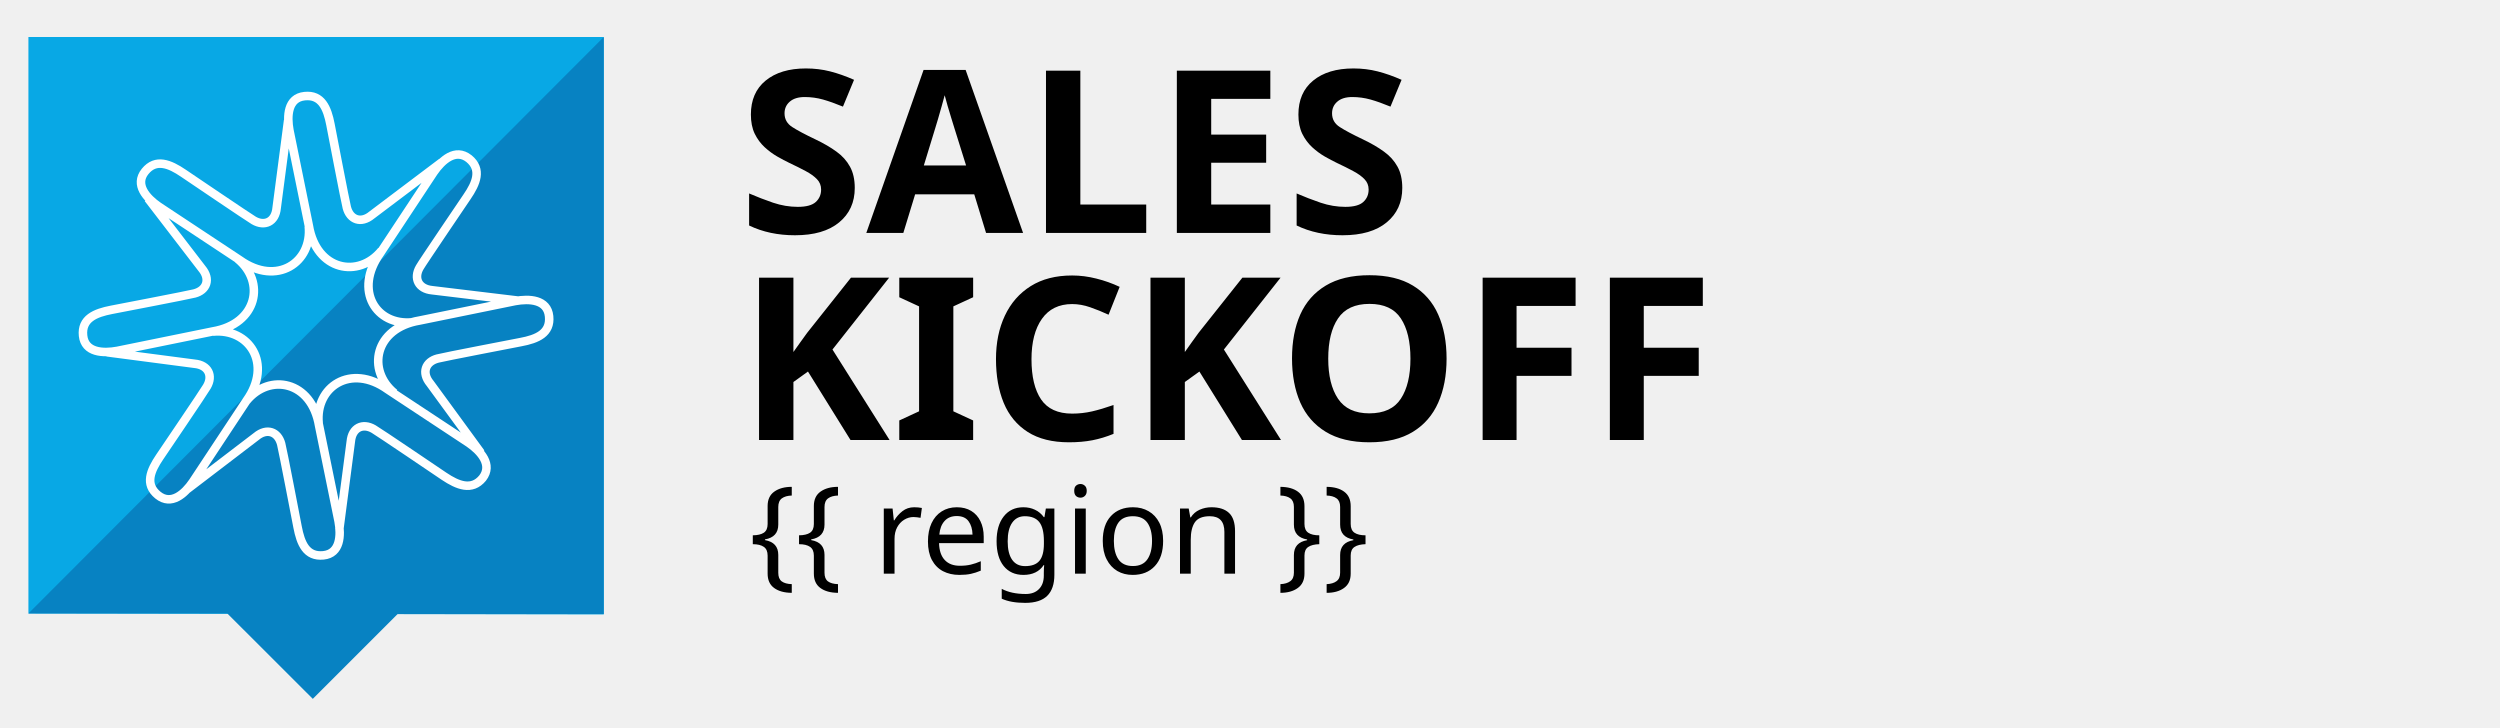
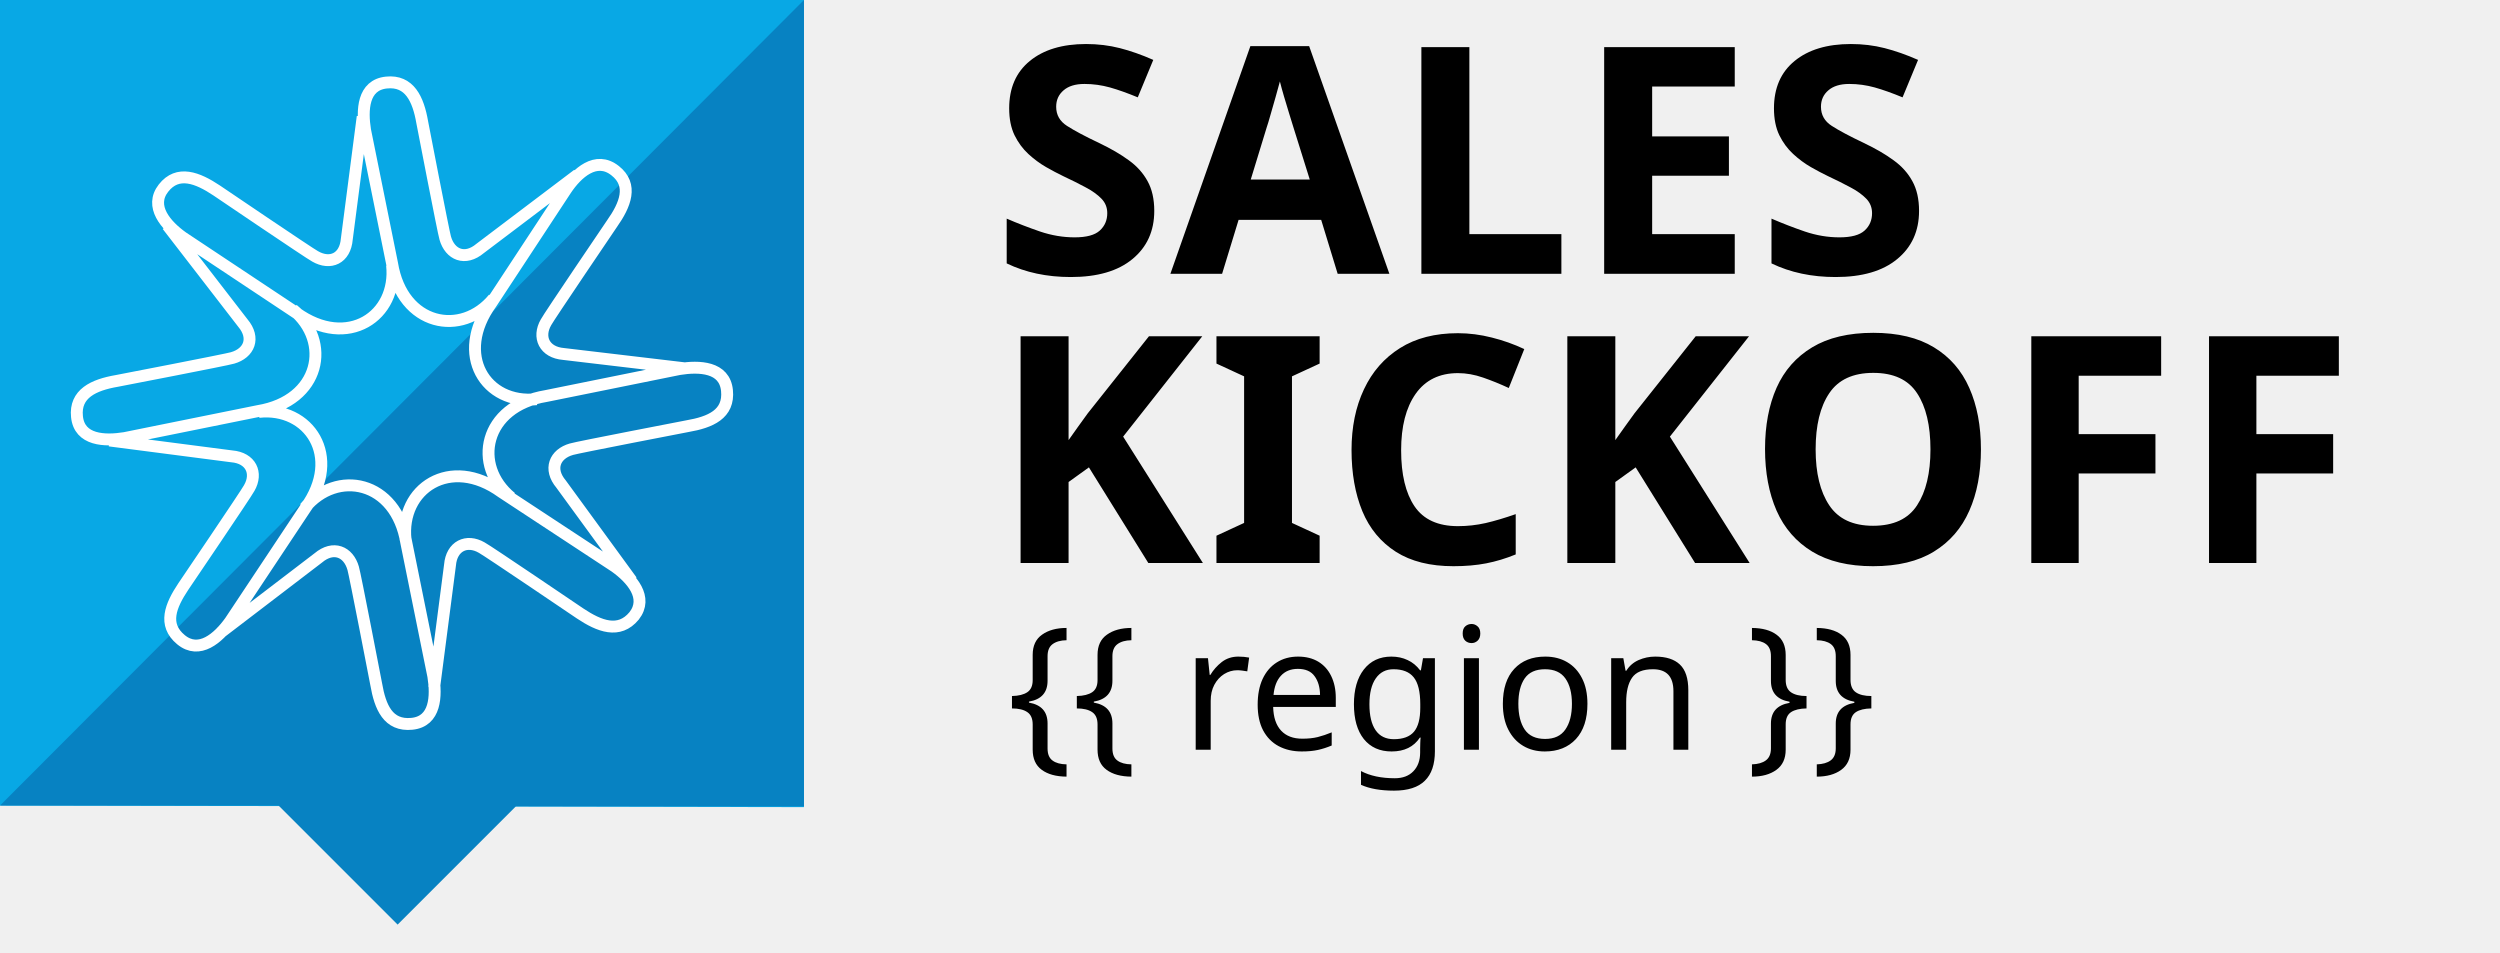
- <svg class="sko-logo logo complex-logo line-icon" width="440" viewBox="0 0 440 128" height="128">
+ <svg xmlns="http://www.w3.org/2000/svg" class="sko-logo logo line-icon complex-logo" version="1.1" x="0px" y="0px" viewBox="5 6.5 315 120">
  <g class="logomark">
-     <path style="fill:#08a8e5; " d="m 106.259,6.517 -101.259,0 0,101.457 101.259,0.165 z" />
-     <path style="fill:#0782c2;" d="m 106.259,6.517 0,101.556 -36.279,0 -14.927,14.927 -15.042,-15.026 -35.011,0 L 106.259,6.517 Z" />
+     <path style="fill:#08A8E5" d="M106.3,6.5H5V108l101.3,0.2V6.5z" />
+     <path style="fill:#0782C2" d="M106.3,6.5v101.6H70L55.1,123l-15-15H5L106.3,6.5z" />
  </g>
-   <g class="event-name">
-     <text y="41" x="130" style=" font-weight:bold; font-size:40px; line-height:0.96em; font-family:Overpass; letter-spacing:0.431px;" class="logotype logotext">
-       <tspan y="41" x="130">
-         <tspan>SALES</tspan>
-       </tspan>
-       <tspan y="80" x="130" dy="-2.564">KICKOFF</tspan>
-     </text>
+   <g style=" font-weight:bold; font-size: 40px; line-height: 0.96em; font-family: Overpass; letter-spacing: 0.431px;" class="logotype logotext event-name">
+     <text transform="matrix(1 0 0 1 130 41)">SALES</text>
+     <text transform="matrix(1 0 0 1 130 77.4355)">KICKOFF</text>
  </g>
-   <g class="location">
-     <text y="100.966" x="131.899" style="font-weight:normal; font-size:21.409px; line-height:96%; font-family:Overpass;" class="logotype logotext">
-       <tspan y="100.966" x="131.899" class="logotype logotext">{{ region }}</tspan>
-     </text>
+   <g class="location" style=" font-weight: normal; font-size: 21.5px; line-height: 0.96em; font-family: Overpass;">
+     <text transform="matrix(1 0 0 1 131.8992 100.9655)">{{ region }}</text>
  </g>
-   <path class="line-icon" style="fill:none;stroke:#ffffff;stroke-width:1.5;" d="m 50.71,21.2 -2.02,15.4 c -0.22,2.45 -2.11,3.32 -4.04,2.19 -0.56,-0.3 -12.37,-8.3 -12.37,-8.3 -2.41,-1.64 -4.85,-2.65 -6.74,-0.32 -1.89,2.33 0.26,4.71 2.37,6.16 l 14.29,9.45 c 6.54,4.66 12.78,0.39 12.14,-5.95 m -28.27,-4.89 9.46,12.31 c 1.58,1.89 0.85,3.84 -1.31,4.4 -0.6,0.19 -14.6,2.88 -14.6,2.88 -2.86,0.55 -5.31,1.56 -5,4.55 0.31,2.99 3.52,3.14 6.04,2.67 L 37.44,58.33 C 45.35,57 46.75,49.57 41.81,45.55 M 18.83,62 l 15.4,2.02 c 2.44,0.22 3.31,2.11 2.18,4.03 -0.29,0.57 -8.3,12.38 -8.3,12.38 -1.63,2.41 -2.65,4.81 -0.32,6.71 2.34,1.9 4.71,-0.2 6.16,-2.34 L 43.4,70.5 c 4.66,-6.53 0.39,-12.77 -5.94,-12.13 m -4.69,27.87 12.32,-9.41 c 1.88,-1.57 3.83,-0.85 4.4,1.31 0.19,0.6 2.88,14.6 2.88,14.6 0.55,2.9 1.55,5.3 4.54,5 2.99,-0.3 3.14,-3.5 2.68,-6 L 56.16,74.93 C 54.84,67.01 47.41,65.61 43.38,70.55 m 16.34,22.59 2.02,-15.43 c 0.22,-2.45 2.11,-3.32 4.03,-2.19 0.57,0.3 12.38,8.3 12.38,8.3 2.41,1.62 4.89,2.62 6.79,0.32 1.8,-2.33 -0.3,-4.71 -2.4,-6.16 L 68.22,68.53 C 61.69,63.87 55.45,68.14 56.09,74.48 M 84.64,79.71 75.72,67.5 c -1.58,-1.89 -0.85,-3.84 1.31,-4.4 0.6,-0.19 14.61,-2.89 14.61,-2.89 2.9,-0.54 5.3,-1.55 5,-4.54 -0.3,-2.99 -3.5,-3.14 -6,-2.68 L 73.82,56.42 C 65.9,57.75 64.5,65.18 69.44,69.2 M 91.24,52.91 76.06,51.08 c -2.44,-0.23 -3.31,-2.12 -2.18,-4.04 0.29,-0.57 8.3,-12.38 8.3,-12.38 1.66,-2.41 2.66,-4.85 0.36,-6.74 -2.38,-1.89 -4.75,0.27 -6.2,2.37 l -9.45,14.3 c -4.67,6.54 -0.68,12.77 5.65,12.13 m 5.22,-28.17 -12.32,9.29 c -1.89,1.57 -3.84,0.85 -4.4,-1.31 -0.19,-0.61 -2.88,-14.62 -2.88,-14.62 -0.55,-2.86 -1.56,-5.31 -4.55,-4.99 -2.99,0.31 -3.13,3.51 -2.67,6.03 l 3.42,16.79 c 1.33,7.92 8.76,9.31 12.79,4.37" />
+   <path fill="none" stroke="#FFFFFF" stroke-width="1.5" d="M50.7,21.2l-2,15.4c-0.2,2.5-2.1,3.3-4,2.2c-0.6-0.3-12.4-8.3-12.4-8.3     c-2.4-1.6-4.9-2.6-6.7-0.3s0.3,4.7,2.4,6.2l14.3,9.5c6.5,4.7,12.8,0.4,12.1-6 M26.1,34.9l9.5,12.3c1.6,1.9,0.8,3.8-1.3,4.4     c-0.6,0.2-14.6,2.9-14.6,2.9c-2.9,0.5-5.3,1.6-5,4.5c0.3,3,3.5,3.1,6,2.7l16.8-3.4c7.9-1.3,9.3-8.8,4.4-12.8 M18.8,62l15.4,2     c2.4,0.2,3.3,2.1,2.2,4c-0.3,0.6-8.3,12.4-8.3,12.4c-1.6,2.4-2.6,4.8-0.3,6.7c2.3,1.9,4.7-0.2,6.2-2.3l9.5-14.3     c4.7-6.5,0.4-12.8-5.9-12.1 M32.8,86.2l12.3-9.4c1.9-1.6,3.8-0.8,4.4,1.3c0.2,0.6,2.9,14.6,2.9,14.6c0.5,2.9,1.5,5.3,4.5,5     s3.1-3.5,2.7-6l-3.4-16.8c-1.3-7.9-8.8-9.3-12.8-4.4 M59.7,93.1l2-15.4c0.2-2.4,2.1-3.3,4-2.2c0.6,0.3,12.4,8.3,12.4,8.3     c2.4,1.6,4.9,2.6,6.8,0.3c1.8-2.3-0.3-4.7-2.4-6.2l-14.3-9.4c-6.5-4.7-12.8-0.4-12.1,6 M84.6,79.7l-8.9-12.2     c-1.6-1.9-0.8-3.8,1.3-4.4c0.6-0.2,14.6-2.9,14.6-2.9c2.9-0.5,5.3-1.5,5-4.5s-3.5-3.1-6-2.7l-16.8,3.4c-7.9,1.3-9.3,8.8-4.4,12.8      M91.2,52.9l-15.2-1.8c-2.4-0.2-3.3-2.1-2.2-4c0.3-0.6,8.3-12.4,8.3-12.4c1.7-2.4,2.7-4.9,0.4-6.7c-2.4-1.9-4.8,0.3-6.2,2.4     l-9.4,14.3c-4.7,6.5-0.7,12.8,5.7,12.1 M77.8,28.5l-12.3,9.3c-1.9,1.6-3.8,0.8-4.4-1.3c-0.2-0.6-2.9-14.6-2.9-14.6     c-0.5-2.9-1.6-5.3-4.5-5c-3,0.3-3.1,3.5-2.7,6l3.4,16.8c1.3,7.9,8.8,9.3,12.8,4.4" />
</svg>
